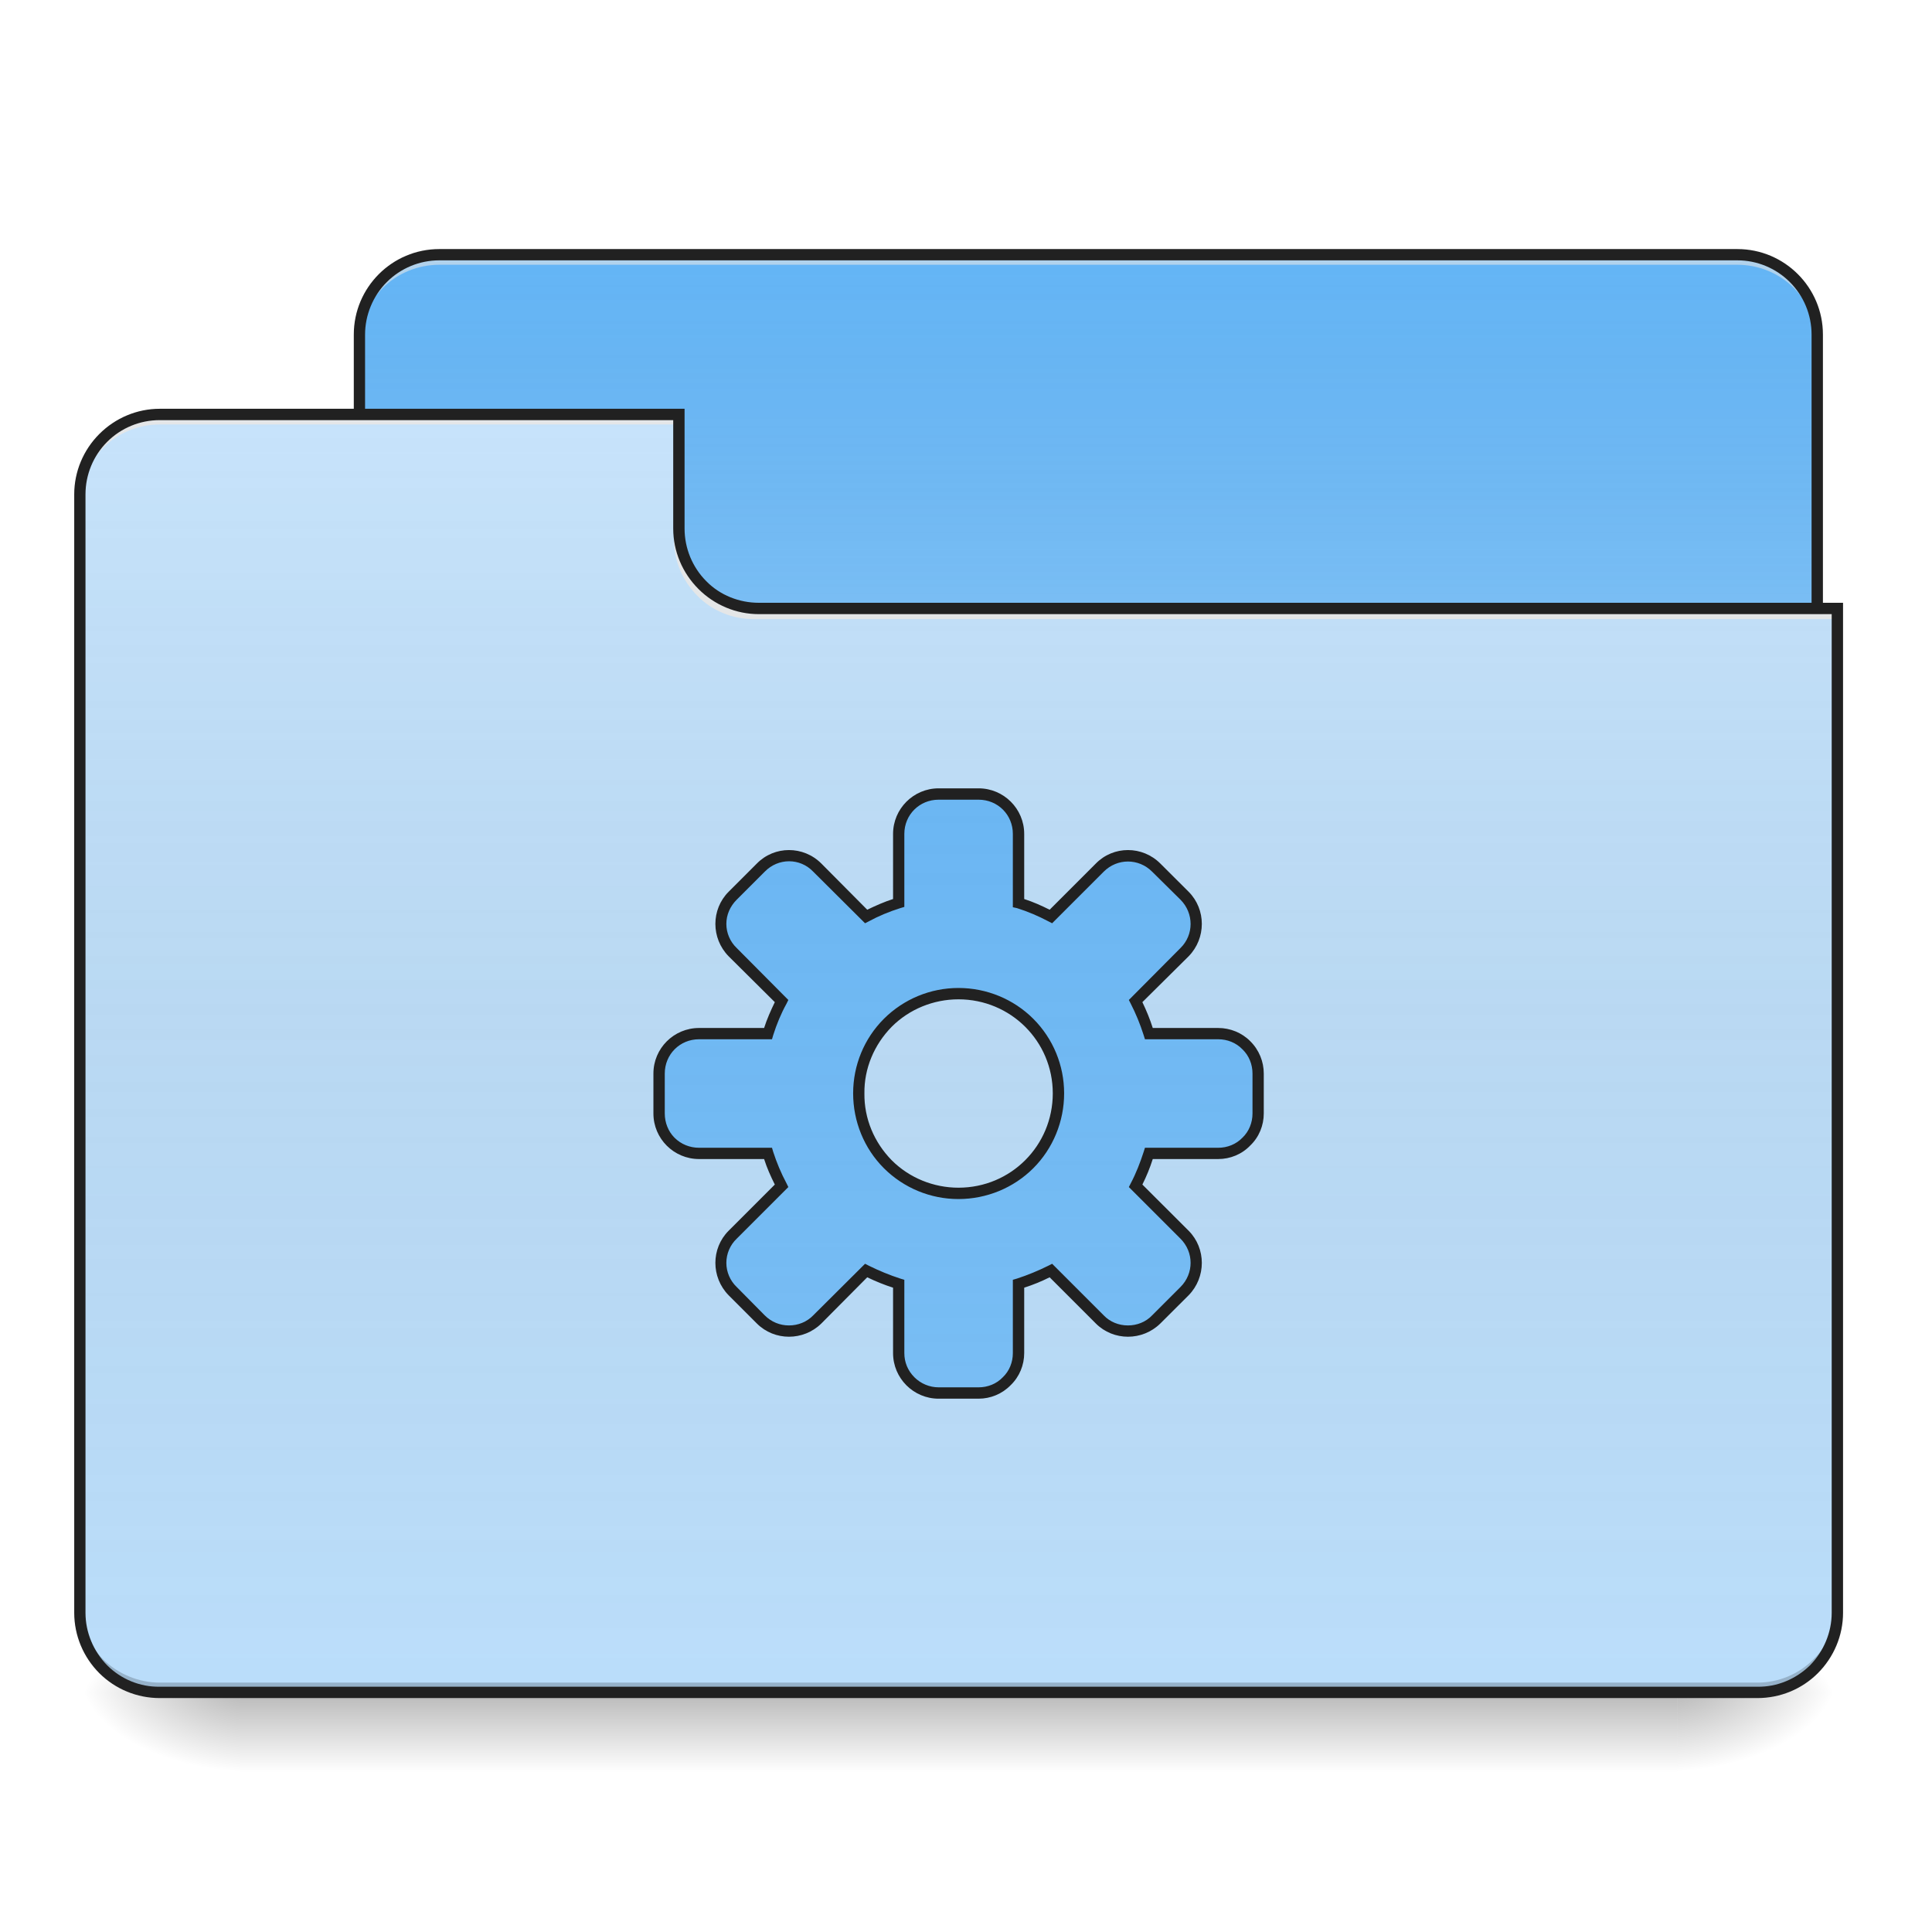
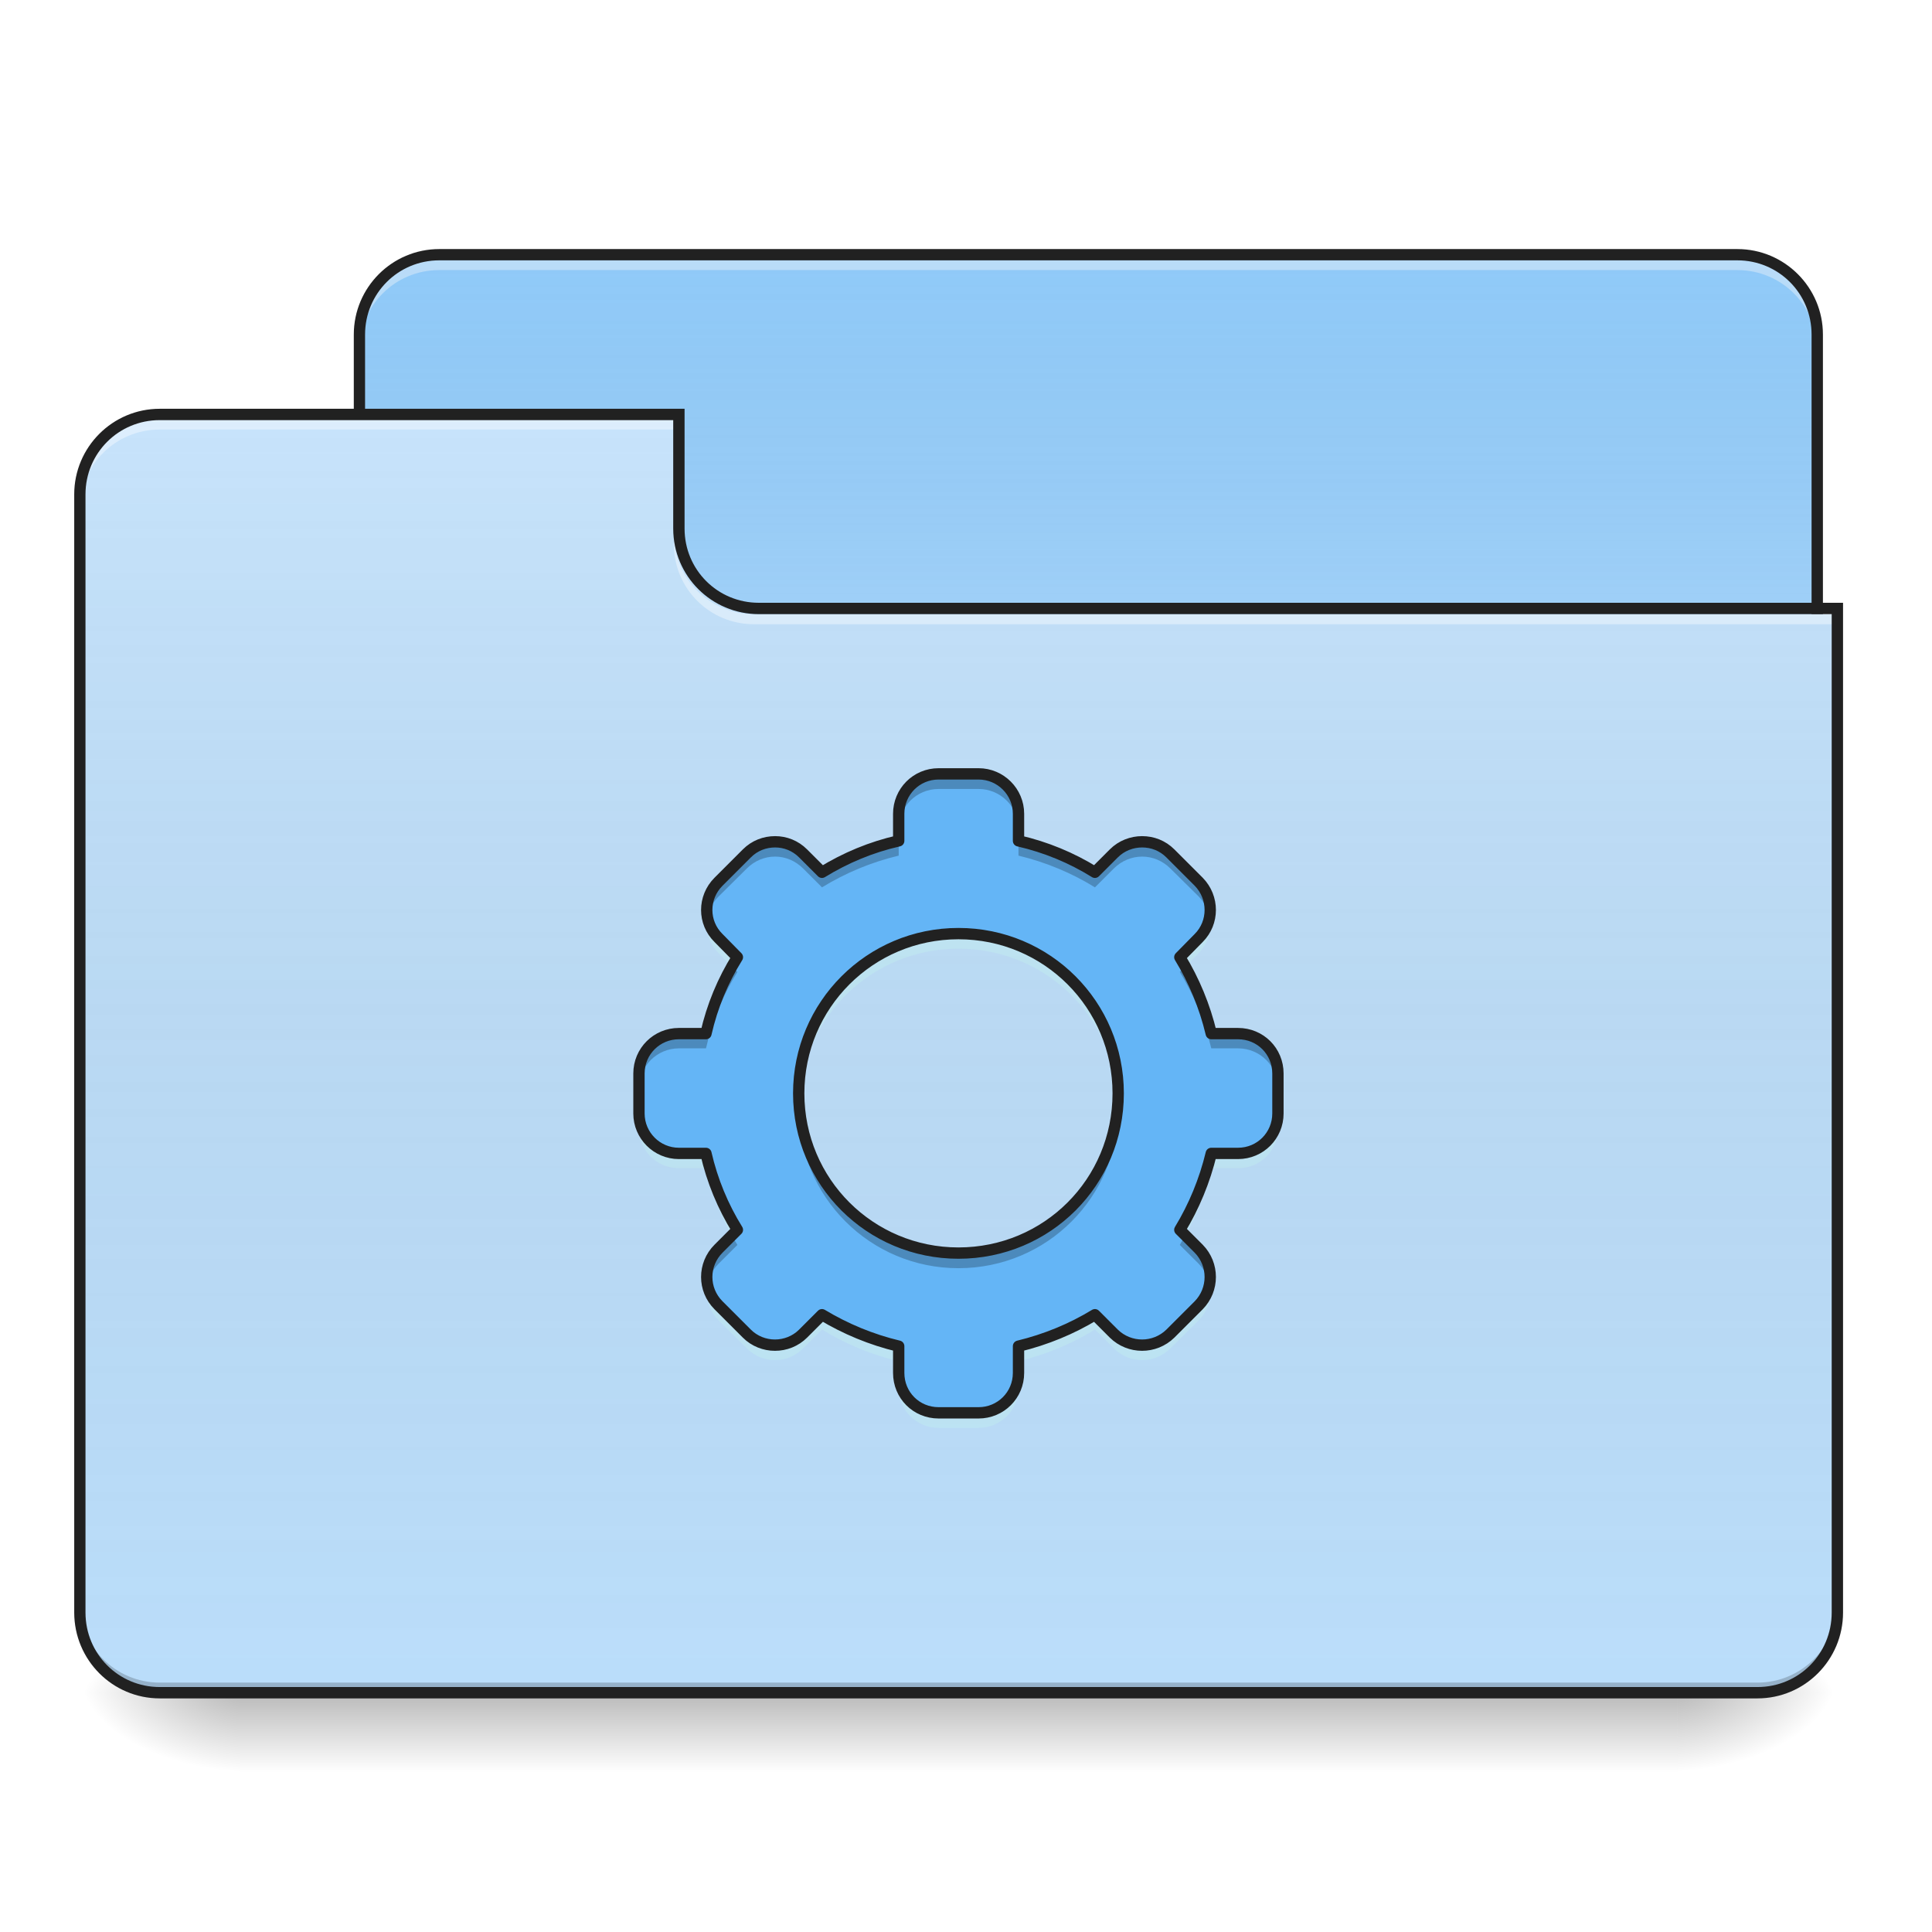
<svg xmlns="http://www.w3.org/2000/svg" width="24px" height="24px" viewBox="0 0 24 24" version="1.1">
  <defs>
-     <linearGradient id="linear0" gradientUnits="userSpaceOnUse" x1="254" y1="233.5" x2="254" y2="254.667" gradientTransform="matrix(0.0468787,0,0,0.0468787,0,10.07925)">
+     <linearGradient id="linear0" gradientUnits="userSpaceOnUse" x1="254" y1="233.5" x2="254" y2="254.667" gradientTransform="matrix(0.0468795,0,0,0.0468795,-0.0000028613,10.07909)">
      <stop offset="0" style="stop-color:rgb(0%,0%,0%);stop-opacity:0.275;" />
      <stop offset="1" style="stop-color:rgb(0%,0%,0%);stop-opacity:0;" />
    </linearGradient>
-     <radialGradient id="radial0" gradientUnits="userSpaceOnUse" cx="450.909" cy="189.579" fx="450.909" fy="189.579" r="21.167" gradientTransform="matrix(0,-0.0585975,-0.10548,0,40.58625,47.69625)">
+     <radialGradient id="radial0" gradientUnits="userSpaceOnUse" cx="450.909" cy="189.579" fx="450.909" fy="189.579" r="21.167" gradientTransform="matrix(0.000000130628,-0.0585994,-0.105479,-0.0000000761539,40.58641,47.6965)">
      <stop offset="0" style="stop-color:rgb(0%,0%,0%);stop-opacity:0.314;" />
      <stop offset="0.222" style="stop-color:rgb(0%,0%,0%);stop-opacity:0.275;" />
      <stop offset="1" style="stop-color:rgb(0%,0%,0%);stop-opacity:0;" />
    </radialGradient>
-     <radialGradient id="radial1" gradientUnits="userSpaceOnUse" cx="450.909" cy="189.579" fx="450.909" fy="189.579" r="21.167" gradientTransform="matrix(0,0.0585975,0.10548,0,-16.7715,-5.645625)">
+     <radialGradient id="radial1" gradientUnits="userSpaceOnUse" cx="450.909" cy="189.579" fx="450.909" fy="189.579" r="21.167" gradientTransform="matrix(-0.000000130628,0.0585994,0.105479,0.0000000761539,-16.77163,-5.645608)">
      <stop offset="0" style="stop-color:rgb(0%,0%,0%);stop-opacity:0.314;" />
      <stop offset="0.222" style="stop-color:rgb(0%,0%,0%);stop-opacity:0.275;" />
      <stop offset="1" style="stop-color:rgb(0%,0%,0%);stop-opacity:0;" />
    </radialGradient>
-     <radialGradient id="radial2" gradientUnits="userSpaceOnUse" cx="450.909" cy="189.579" fx="450.909" fy="189.579" r="21.167" gradientTransform="matrix(0,-0.0585975,0.10548,0,-16.7715,47.69625)">
+     <radialGradient id="radial2" gradientUnits="userSpaceOnUse" cx="450.909" cy="189.579" fx="450.909" fy="189.579" r="21.167" gradientTransform="matrix(-0.000000130628,-0.0585994,0.105479,-0.0000000761539,-16.77163,47.6965)">
      <stop offset="0" style="stop-color:rgb(0%,0%,0%);stop-opacity:0.314;" />
      <stop offset="0.222" style="stop-color:rgb(0%,0%,0%);stop-opacity:0.275;" />
      <stop offset="1" style="stop-color:rgb(0%,0%,0%);stop-opacity:0;" />
    </radialGradient>
-     <radialGradient id="radial3" gradientUnits="userSpaceOnUse" cx="450.909" cy="189.579" fx="450.909" fy="189.579" r="21.167" gradientTransform="matrix(0,0.0585975,-0.10548,0,40.58625,-5.645625)">
+     <radialGradient id="radial3" gradientUnits="userSpaceOnUse" cx="450.909" cy="189.579" fx="450.909" fy="189.579" r="21.167" gradientTransform="matrix(0.000000130628,0.0585994,-0.105479,0.0000000761539,40.58641,-5.645608)">
      <stop offset="0" style="stop-color:rgb(0%,0%,0%);stop-opacity:0.314;" />
      <stop offset="0.222" style="stop-color:rgb(0%,0%,0%);stop-opacity:0.275;" />
      <stop offset="1" style="stop-color:rgb(0%,0%,0%);stop-opacity:0;" />
    </radialGradient>
-     <linearGradient id="linear1" gradientUnits="userSpaceOnUse" x1="254" y1="-147.5" x2="254" y2="-31.083" gradientTransform="matrix(0.0468787,0,0,0.0468787,0,10.07925)">
+     <linearGradient id="linear1" gradientUnits="userSpaceOnUse" x1="254" y1="-147.5" x2="254" y2="-31.083" gradientTransform="matrix(0.0468795,0,0,0.0468795,0.000000937315,10.07909)">
      <stop offset="0" style="stop-color:rgb(64.314%,64.314%,64.314%);stop-opacity:0;" />
      <stop offset="1" style="stop-color:rgb(100%,100%,100%);stop-opacity:0.196;" />
    </linearGradient>
-     <linearGradient id="linear2" gradientUnits="userSpaceOnUse" x1="254" y1="233.5" x2="254" y2="-105.167" gradientTransform="matrix(0.0468787,0,0,0.0468787,0,10.07925)">
+     <linearGradient id="linear2" gradientUnits="userSpaceOnUse" x1="254" y1="233.5" x2="254" y2="-105.167" gradientTransform="matrix(0.0468795,0,0,0.0468795,-0.0000013593,10.07909)">
      <stop offset="0" style="stop-color:rgb(34.51%,34.51%,34.51%);stop-opacity:0;" />
      <stop offset="1" style="stop-color:rgb(98.039%,98.039%,98.039%);stop-opacity:0.196;" />
    </linearGradient>
-     <linearGradient id="linear3" gradientUnits="userSpaceOnUse" x1="254" y1="-147.5" x2="254" y2="233.5" gradientTransform="matrix(0.0468787,0,0,0.0468787,0,10.07925)">
-       <stop offset="0" style="stop-color:rgb(64.314%,64.314%,64.314%);stop-opacity:0;" />
-       <stop offset="1" style="stop-color:rgb(100%,100%,100%);stop-opacity:0.196;" />
-     </linearGradient>
  </defs>
  <g id="surface1">
-     <path style=" stroke:none;fill-rule:nonzero;fill:url(#linear0);" d="M 2.977 21.023 L 20.836 21.023 L 20.836 22.02 L 2.977 22.02 Z M 2.977 21.023 " />
-     <path style=" stroke:none;fill-rule:nonzero;fill:url(#radial0);" d="M 20.836 21.023 L 22.82 21.023 L 22.82 20.035 L 20.836 20.035 Z M 20.836 21.023 " />
-     <path style=" stroke:none;fill-rule:nonzero;fill:url(#radial1);" d="M 2.977 21.023 L 0.992 21.023 L 0.992 22.02 L 2.977 22.02 Z M 2.977 21.023 " />
-     <path style=" stroke:none;fill-rule:nonzero;fill:url(#radial2);" d="M 2.977 21.023 L 0.992 21.023 L 0.992 20.035 L 2.977 20.035 Z M 2.977 21.023 " />
-     <path style=" stroke:none;fill-rule:nonzero;fill:url(#radial3);" d="M 20.836 21.023 L 22.82 21.023 L 22.82 22.02 L 20.836 22.02 Z M 20.836 21.023 " />
-     <path style=" stroke:none;fill-rule:nonzero;fill:rgb(39.216%,70.98%,96.471%);fill-opacity:1;" d="M 5.457 3.164 L 21.582 3.164 C 21.844 3.164 22.098 3.27 22.285 3.453 C 22.469 3.641 22.574 3.895 22.574 4.156 L 22.574 7.879 C 22.574 8.426 22.129 8.871 21.582 8.871 L 5.457 8.871 C 4.91 8.871 4.465 8.426 4.465 7.879 L 4.465 4.156 C 4.465 3.609 4.91 3.164 5.457 3.164 Z M 5.457 3.164 " />
-     <path style=" stroke:none;fill-rule:nonzero;fill:url(#linear1);" d="M 5.457 3.164 L 21.582 3.164 C 21.844 3.164 22.098 3.27 22.285 3.453 C 22.469 3.641 22.574 3.895 22.574 4.156 L 22.574 7.879 C 22.574 8.426 22.129 8.871 21.582 8.871 L 5.457 8.871 C 4.91 8.871 4.465 8.426 4.465 7.879 L 4.465 4.156 C 4.465 3.609 4.91 3.164 5.457 3.164 Z M 5.457 3.164 " />
-     <path style=" stroke:none;fill-rule:nonzero;fill:rgb(90.196%,90.196%,90.196%);fill-opacity:0.588;" d="M 5.457 3.164 C 5.195 3.164 4.941 3.27 4.754 3.453 C 4.57 3.641 4.465 3.895 4.465 4.156 L 4.465 4.281 C 4.465 4.016 4.57 3.766 4.754 3.578 C 4.941 3.391 5.195 3.289 5.457 3.289 L 21.582 3.289 C 21.844 3.289 22.098 3.391 22.285 3.578 C 22.469 3.766 22.574 4.016 22.574 4.281 L 22.574 4.156 C 22.574 3.895 22.473 3.641 22.285 3.453 C 22.098 3.266 21.844 3.164 21.582 3.164 Z M 5.457 3.164 " />
-     <path style=" stroke:none;fill-rule:nonzero;fill:rgb(12.941%,12.941%,12.941%);fill-opacity:1;" d="M 5.457 3.094 C 4.871 3.094 4.395 3.57 4.395 4.156 L 4.395 7.879 C 4.395 8.16 4.508 8.43 4.707 8.629 C 4.906 8.828 5.176 8.941 5.457 8.941 L 21.582 8.941 C 21.863 8.941 22.133 8.828 22.332 8.629 C 22.531 8.43 22.645 8.16 22.645 7.879 L 22.645 4.156 C 22.645 3.57 22.168 3.094 21.582 3.094 Z M 5.457 3.234 L 21.582 3.234 C 21.828 3.234 22.062 3.332 22.234 3.504 C 22.406 3.676 22.504 3.91 22.504 4.156 L 22.504 7.879 C 22.504 8.121 22.406 8.359 22.234 8.531 C 22.062 8.703 21.824 8.801 21.582 8.801 L 5.457 8.801 C 5.215 8.801 4.977 8.703 4.805 8.531 C 4.633 8.359 4.535 8.121 4.535 7.879 L 4.535 4.156 C 4.535 3.914 4.633 3.676 4.805 3.504 C 4.977 3.332 5.211 3.234 5.457 3.234 Z M 5.457 3.234 " />
-     <path style=" stroke:none;fill-rule:nonzero;fill:rgb(73.333%,87.059%,98.431%);fill-opacity:1;" d="M 1.984 5.148 C 1.723 5.148 1.469 5.254 1.281 5.438 C 1.098 5.625 0.992 5.879 0.992 6.141 L 0.992 20.035 C 0.992 20.297 1.098 20.551 1.281 20.734 C 1.469 20.922 1.723 21.023 1.984 21.023 L 21.832 21.023 C 22.094 21.023 22.348 20.922 22.531 20.734 C 22.719 20.551 22.824 20.297 22.82 20.035 L 22.82 7.629 L 9.426 7.629 C 9.164 7.629 8.91 7.523 8.723 7.34 C 8.539 7.152 8.434 6.898 8.434 6.637 L 8.434 5.148 Z M 1.984 5.148 " />
-     <path style=" stroke:none;fill-rule:nonzero;fill:url(#linear2);" d="M 1.984 5.148 C 1.723 5.148 1.469 5.254 1.281 5.438 C 1.098 5.625 0.992 5.879 0.992 6.141 L 0.992 20.035 C 0.992 20.297 1.098 20.551 1.281 20.734 C 1.469 20.922 1.723 21.023 1.984 21.023 L 21.832 21.023 C 22.094 21.023 22.348 20.922 22.531 20.734 C 22.719 20.551 22.824 20.297 22.82 20.035 L 22.82 7.629 L 9.426 7.629 C 9.164 7.629 8.91 7.523 8.723 7.34 C 8.539 7.152 8.434 6.898 8.434 6.637 L 8.434 5.148 Z M 1.984 5.148 " />
-     <path style=" stroke:none;fill-rule:nonzero;fill:rgb(0%,0%,0%);fill-opacity:0.196;" d="M 1.984 21.023 C 1.723 21.023 1.469 20.922 1.281 20.734 C 1.098 20.551 0.992 20.297 0.992 20.035 L 0.992 19.91 C 0.992 20.172 1.098 20.426 1.281 20.613 C 1.469 20.797 1.723 20.902 1.984 20.902 L 21.832 20.902 C 22.094 20.902 22.348 20.797 22.531 20.609 C 22.719 20.426 22.824 20.172 22.82 19.91 L 22.82 20.035 C 22.824 20.297 22.719 20.551 22.531 20.734 C 22.348 20.922 22.094 21.023 21.832 21.023 Z M 1.984 21.023 " />
-     <path style=" stroke:none;fill-rule:nonzero;fill:rgb(90.196%,90.196%,90.196%);fill-opacity:0.937;" d="M 1.984 5.148 C 1.723 5.148 1.469 5.254 1.281 5.438 C 1.098 5.625 0.992 5.879 0.992 6.141 L 0.992 6.266 C 0.992 6 1.098 5.75 1.281 5.562 C 1.469 5.375 1.723 5.273 1.984 5.273 L 8.434 5.273 L 8.434 5.148 Z M 9.363 7.691 C 9.102 7.691 8.848 7.59 8.664 7.402 C 8.477 7.215 8.371 6.961 8.371 6.699 L 8.371 6.574 C 8.371 6.84 8.477 7.09 8.664 7.277 C 8.848 7.465 9.102 7.566 9.363 7.566 L 22.82 7.566 L 22.82 7.691 Z M 9.363 7.691 " />
-     <path style=" stroke:none;fill-rule:nonzero;fill:rgb(12.941%,12.941%,12.941%);fill-opacity:1;" d="M 1.984 5.078 C 1.703 5.078 1.434 5.191 1.234 5.391 C 1.035 5.59 0.922 5.859 0.922 6.141 L 0.922 20.035 C 0.922 20.316 1.035 20.586 1.234 20.785 C 1.434 20.984 1.703 21.094 1.984 21.094 L 21.832 21.094 C 22.113 21.094 22.383 20.984 22.582 20.785 C 22.781 20.586 22.895 20.316 22.895 20.035 L 22.895 7.488 L 9.426 7.488 C 9.184 7.488 8.945 7.395 8.773 7.219 C 8.602 7.047 8.504 6.812 8.504 6.566 L 8.504 5.078 Z M 1.984 5.219 L 8.363 5.219 L 8.363 6.566 C 8.363 6.848 8.477 7.117 8.676 7.316 C 8.875 7.516 9.145 7.629 9.426 7.629 L 22.754 7.629 L 22.754 20.035 C 22.754 20.277 22.656 20.512 22.484 20.688 C 22.309 20.859 22.074 20.957 21.832 20.953 L 1.984 20.953 C 1.738 20.957 1.504 20.859 1.332 20.688 C 1.16 20.512 1.062 20.277 1.062 20.035 L 1.062 6.141 C 1.062 5.895 1.16 5.66 1.332 5.488 C 1.504 5.316 1.738 5.219 1.984 5.219 Z M 1.984 5.219 " />
-     <path style=" stroke:none;fill-rule:nonzero;fill:rgb(39.216%,70.98%,96.471%);fill-opacity:1;" d="M 11.66 9.863 C 11.387 9.863 11.164 10.082 11.164 10.359 L 11.164 11.215 C 11.023 11.258 10.887 11.316 10.758 11.383 L 10.152 10.777 C 10.059 10.684 9.934 10.629 9.801 10.629 C 9.672 10.629 9.543 10.684 9.453 10.777 L 9.102 11.129 C 8.906 11.32 8.906 11.637 9.102 11.828 L 9.707 12.434 C 9.641 12.566 9.582 12.699 9.539 12.84 L 8.684 12.84 C 8.41 12.84 8.188 13.059 8.188 13.336 L 8.188 13.832 C 8.188 14.105 8.41 14.328 8.684 14.328 L 9.539 14.328 C 9.582 14.469 9.641 14.602 9.707 14.73 L 9.102 15.336 C 8.906 15.531 8.906 15.844 9.102 16.039 L 9.449 16.391 C 9.645 16.586 9.961 16.586 10.152 16.391 L 10.758 15.785 C 10.887 15.852 11.023 15.906 11.164 15.949 L 11.164 16.809 C 11.164 17.082 11.387 17.305 11.66 17.305 L 12.156 17.305 C 12.289 17.305 12.414 17.254 12.508 17.16 C 12.602 17.066 12.652 16.938 12.652 16.809 L 12.652 15.949 C 12.793 15.906 12.926 15.852 13.055 15.785 L 13.66 16.391 C 13.855 16.586 14.168 16.586 14.363 16.391 L 14.715 16.039 C 14.906 15.844 14.906 15.531 14.715 15.336 L 14.109 14.73 C 14.176 14.602 14.23 14.469 14.273 14.328 L 15.133 14.328 C 15.266 14.328 15.391 14.277 15.484 14.184 C 15.578 14.09 15.629 13.965 15.629 13.832 L 15.629 13.336 C 15.629 13.203 15.578 13.078 15.484 12.984 C 15.391 12.891 15.266 12.84 15.133 12.84 L 14.273 12.84 C 14.23 12.699 14.176 12.566 14.109 12.434 L 14.715 11.828 C 14.906 11.633 14.906 11.32 14.715 11.129 L 14.363 10.777 C 14.27 10.684 14.145 10.629 14.012 10.629 C 13.879 10.629 13.754 10.684 13.66 10.777 L 13.055 11.383 C 12.926 11.316 12.789 11.258 12.652 11.215 L 12.652 10.359 C 12.652 10.086 12.43 9.863 12.156 9.863 Z M 11.906 12.344 C 12.238 12.344 12.555 12.473 12.785 12.707 C 13.02 12.938 13.148 13.254 13.148 13.582 C 13.148 13.914 13.02 14.23 12.785 14.461 C 12.551 14.695 12.238 14.824 11.906 14.824 C 11.578 14.824 11.262 14.695 11.031 14.461 C 10.797 14.23 10.668 13.914 10.668 13.582 C 10.668 13.254 10.797 12.938 11.031 12.707 C 11.262 12.473 11.578 12.344 11.906 12.344 Z M 11.906 12.344 " />
-     <path style=" stroke:none;fill-rule:nonzero;fill:url(#linear3);" d="M 11.66 9.863 C 11.387 9.863 11.164 10.082 11.164 10.359 L 11.164 11.215 C 11.023 11.258 10.887 11.316 10.758 11.383 L 10.152 10.777 C 10.059 10.684 9.934 10.629 9.801 10.629 C 9.672 10.629 9.543 10.684 9.453 10.777 L 9.102 11.129 C 8.906 11.32 8.906 11.637 9.102 11.828 L 9.707 12.434 C 9.641 12.566 9.582 12.699 9.539 12.84 L 8.684 12.84 C 8.41 12.84 8.188 13.059 8.188 13.336 L 8.188 13.832 C 8.188 14.105 8.41 14.328 8.684 14.328 L 9.539 14.328 C 9.582 14.469 9.641 14.602 9.707 14.73 L 9.102 15.336 C 8.906 15.531 8.906 15.844 9.102 16.039 L 9.449 16.391 C 9.645 16.586 9.961 16.586 10.152 16.391 L 10.758 15.785 C 10.887 15.852 11.023 15.906 11.164 15.949 L 11.164 16.809 C 11.164 17.082 11.387 17.305 11.66 17.305 L 12.156 17.305 C 12.289 17.305 12.414 17.254 12.508 17.16 C 12.602 17.066 12.652 16.938 12.652 16.809 L 12.652 15.949 C 12.793 15.906 12.926 15.852 13.055 15.785 L 13.66 16.391 C 13.855 16.586 14.168 16.586 14.363 16.391 L 14.715 16.039 C 14.906 15.844 14.906 15.531 14.715 15.336 L 14.109 14.73 C 14.176 14.602 14.23 14.469 14.273 14.328 L 15.133 14.328 C 15.266 14.328 15.391 14.277 15.484 14.184 C 15.578 14.09 15.629 13.965 15.629 13.832 L 15.629 13.336 C 15.629 13.203 15.578 13.078 15.484 12.984 C 15.391 12.891 15.266 12.84 15.133 12.84 L 14.273 12.84 C 14.23 12.699 14.176 12.566 14.109 12.434 L 14.715 11.828 C 14.906 11.633 14.906 11.32 14.715 11.129 L 14.363 10.777 C 14.27 10.684 14.145 10.629 14.012 10.629 C 13.879 10.629 13.754 10.684 13.66 10.777 L 13.055 11.383 C 12.926 11.316 12.789 11.258 12.652 11.215 L 12.652 10.359 C 12.652 10.086 12.43 9.863 12.156 9.863 Z M 11.906 12.344 C 12.238 12.344 12.555 12.473 12.785 12.707 C 13.02 12.938 13.148 13.254 13.148 13.582 C 13.148 13.914 13.02 14.23 12.785 14.461 C 12.551 14.695 12.238 14.824 11.906 14.824 C 11.578 14.824 11.262 14.695 11.031 14.461 C 10.797 14.23 10.668 13.914 10.668 13.582 C 10.668 13.254 10.797 12.938 11.031 12.707 C 11.262 12.473 11.578 12.344 11.906 12.344 Z M 11.906 12.344 " />
-     <path style=" stroke:none;fill-rule:nonzero;fill:rgb(12.941%,12.941%,12.941%);fill-opacity:1;" d="M 11.66 9.793 C 11.348 9.793 11.094 10.047 11.094 10.359 L 11.094 11.168 C 10.984 11.203 10.879 11.25 10.773 11.301 L 10.203 10.727 C 9.98 10.504 9.621 10.504 9.402 10.727 L 9.051 11.078 C 8.832 11.297 8.832 11.656 9.051 11.879 L 9.625 12.449 C 9.574 12.555 9.527 12.66 9.492 12.77 L 8.684 12.77 C 8.371 12.77 8.117 13.023 8.117 13.336 L 8.117 13.832 C 8.117 14.145 8.371 14.398 8.684 14.398 L 9.492 14.398 C 9.527 14.508 9.574 14.613 9.625 14.715 L 9.051 15.289 C 8.832 15.508 8.832 15.867 9.051 16.09 L 9.402 16.441 C 9.621 16.66 9.98 16.66 10.203 16.441 L 10.773 15.867 C 10.879 15.918 10.984 15.961 11.094 15.996 L 11.094 16.809 C 11.094 17.121 11.348 17.375 11.66 17.375 L 12.156 17.375 C 12.305 17.375 12.449 17.316 12.555 17.207 C 12.664 17.102 12.723 16.957 12.723 16.809 L 12.723 15.996 C 12.832 15.961 12.938 15.918 13.039 15.867 L 13.613 16.441 C 13.832 16.66 14.191 16.66 14.414 16.441 L 14.766 16.09 C 14.984 15.867 14.984 15.508 14.766 15.289 L 14.191 14.715 C 14.242 14.613 14.285 14.508 14.32 14.398 L 15.133 14.398 C 15.281 14.398 15.426 14.34 15.531 14.23 C 15.641 14.125 15.699 13.98 15.699 13.832 L 15.699 13.336 C 15.699 13.188 15.641 13.043 15.531 12.934 C 15.426 12.828 15.281 12.77 15.133 12.77 L 14.32 12.77 C 14.285 12.66 14.242 12.555 14.191 12.449 L 14.766 11.879 C 14.984 11.656 14.984 11.297 14.766 11.078 L 14.414 10.727 C 14.191 10.504 13.832 10.504 13.613 10.727 L 13.039 11.301 C 12.938 11.25 12.832 11.203 12.723 11.168 L 12.723 10.359 C 12.723 10.047 12.469 9.793 12.156 9.793 Z M 11.66 9.934 L 12.156 9.934 C 12.395 9.934 12.582 10.121 12.582 10.359 L 12.582 11.27 L 12.633 11.281 C 12.77 11.324 12.898 11.379 13.023 11.445 L 13.07 11.469 L 13.711 10.828 C 13.879 10.66 14.145 10.66 14.312 10.828 L 14.664 11.176 C 14.832 11.344 14.832 11.613 14.664 11.777 L 14.023 12.422 L 14.047 12.469 C 14.109 12.59 14.164 12.723 14.207 12.859 L 14.223 12.91 L 15.133 12.91 C 15.246 12.91 15.355 12.953 15.434 13.035 C 15.516 13.113 15.559 13.223 15.559 13.336 L 15.559 13.832 C 15.559 13.945 15.516 14.055 15.434 14.133 C 15.355 14.215 15.246 14.258 15.133 14.258 L 14.223 14.258 L 14.207 14.309 C 14.164 14.441 14.113 14.574 14.047 14.699 L 14.023 14.746 L 14.664 15.387 C 14.832 15.555 14.832 15.82 14.664 15.988 L 14.312 16.34 C 14.234 16.422 14.125 16.465 14.012 16.465 C 13.898 16.465 13.789 16.422 13.711 16.34 L 13.07 15.699 L 13.023 15.723 C 12.898 15.785 12.766 15.84 12.633 15.883 L 12.582 15.898 L 12.582 16.809 C 12.582 16.922 12.539 17.031 12.457 17.109 C 12.379 17.191 12.27 17.234 12.156 17.234 L 11.66 17.234 C 11.547 17.234 11.438 17.188 11.359 17.109 C 11.277 17.027 11.234 16.922 11.234 16.809 L 11.234 15.898 L 11.184 15.883 C 11.051 15.84 10.918 15.785 10.793 15.723 L 10.746 15.699 L 10.102 16.34 C 10.023 16.422 9.914 16.465 9.801 16.465 C 9.688 16.465 9.582 16.422 9.5 16.34 L 9.152 15.988 C 9.07 15.91 9.023 15.801 9.023 15.688 C 9.023 15.574 9.07 15.465 9.152 15.387 L 9.793 14.746 L 9.77 14.699 C 9.703 14.574 9.648 14.441 9.605 14.309 L 9.59 14.258 L 8.684 14.258 C 8.57 14.258 8.461 14.215 8.379 14.133 C 8.301 14.055 8.258 13.945 8.258 13.832 L 8.258 13.336 C 8.258 13.098 8.445 12.91 8.684 12.91 L 9.59 12.91 L 9.605 12.859 C 9.648 12.723 9.703 12.59 9.77 12.469 L 9.793 12.422 L 9.152 11.777 C 9.07 11.699 9.023 11.59 9.023 11.477 C 9.023 11.363 9.07 11.258 9.152 11.176 L 9.5 10.828 C 9.668 10.656 9.938 10.656 10.102 10.828 L 10.746 11.469 L 10.793 11.445 C 10.914 11.379 11.047 11.324 11.184 11.281 L 11.234 11.266 L 11.234 10.359 C 11.234 10.121 11.422 9.934 11.66 9.934 Z M 11.906 12.273 C 11.559 12.273 11.227 12.41 10.98 12.656 C 10.734 12.902 10.598 13.234 10.598 13.582 C 10.598 13.93 10.734 14.266 10.98 14.512 C 11.227 14.758 11.559 14.895 11.906 14.895 C 12.254 14.895 12.59 14.758 12.836 14.512 C 13.082 14.266 13.219 13.93 13.219 13.582 C 13.219 13.234 13.082 12.902 12.836 12.656 C 12.59 12.41 12.254 12.273 11.906 12.273 Z M 11.906 12.414 C 12.555 12.414 13.078 12.934 13.078 13.582 C 13.078 14.23 12.559 14.754 11.906 14.754 C 11.598 14.754 11.297 14.633 11.078 14.414 C 10.859 14.191 10.734 13.895 10.738 13.582 C 10.734 13.273 10.859 12.977 11.078 12.754 C 11.297 12.535 11.598 12.414 11.906 12.414 Z M 11.906 12.414 " />
+     <path style=" stroke:none;fill-rule:nonzero;fill:url(#linear0);" d="M 2.977 21.027 L 20.84 21.027 L 20.84 22.02 L 2.977 22.02 Z M 2.977 21.027 " />
+     <path style=" stroke:none;fill-rule:nonzero;fill:url(#radial0);" d="M 20.84 21.027 L 22.824 21.027 L 22.824 20.031 L 20.84 20.031 Z M 20.84 21.027 " />
+     <path style=" stroke:none;fill-rule:nonzero;fill:url(#radial1);" d="M 2.977 21.027 L 0.992 21.027 L 0.992 22.02 L 2.977 22.02 Z M 2.977 21.027 " />
+     <path style=" stroke:none;fill-rule:nonzero;fill:url(#radial2);" d="M 2.977 21.027 L 0.992 21.027 L 0.992 20.031 L 2.977 20.031 Z M 2.977 21.027 " />
+     <path style=" stroke:none;fill-rule:nonzero;fill:url(#radial3);" d="M 20.84 21.027 L 22.824 21.027 L 22.824 22.02 L 20.84 22.02 Z M 20.84 21.027 " />
+     <path style=" stroke:none;fill-rule:nonzero;fill:rgb(56.471%,79.216%,97.647%);fill-opacity:1;" d="M 5.457 3.164 L 21.582 3.164 C 22.129 3.164 22.574 3.609 22.574 4.156 L 22.574 7.879 C 22.574 8.426 22.129 8.871 21.582 8.871 L 5.457 8.871 C 4.91 8.871 4.465 8.426 4.465 7.879 L 4.465 4.156 C 4.465 3.609 4.91 3.164 5.457 3.164 Z M 5.457 3.164 " />
+     <path style=" stroke:none;fill-rule:nonzero;fill:url(#linear1);" d="M 5.457 3.164 L 21.582 3.164 C 22.129 3.164 22.574 3.609 22.574 4.156 L 22.574 7.879 C 22.574 8.426 22.129 8.871 21.582 8.871 L 5.457 8.871 C 4.91 8.871 4.465 8.426 4.465 7.879 L 4.465 4.156 C 4.465 3.609 4.91 3.164 5.457 3.164 Z M 5.457 3.164 " />
+     <path style=" stroke:none;fill-rule:nonzero;fill:rgb(96.863%,96.863%,96.863%);fill-opacity:0.392;" d="M 5.457 3.23 C 4.906 3.23 4.465 3.672 4.465 4.223 L 4.465 4.348 C 4.465 3.797 4.906 3.355 5.457 3.355 L 21.582 3.355 C 22.133 3.355 22.574 3.797 22.574 4.348 L 22.574 4.223 C 22.574 3.672 22.133 3.23 21.582 3.23 Z M 5.457 3.23 " />
+     <path style=" stroke:none;fill-rule:nonzero;fill:rgb(12.941%,12.941%,12.941%);fill-opacity:1;" d="M 5.457 3.094 C 4.871 3.094 4.395 3.57 4.395 4.156 L 4.395 7.879 C 4.395 8.465 4.871 8.941 5.457 8.941 L 21.582 8.941 C 22.168 8.941 22.645 8.465 22.645 7.879 L 22.645 4.156 C 22.645 3.57 22.168 3.094 21.582 3.094 Z M 5.457 3.234 L 21.582 3.234 C 22.094 3.234 22.504 3.645 22.504 4.156 L 22.504 7.879 C 22.504 8.391 22.094 8.801 21.582 8.801 L 5.457 8.801 C 4.945 8.801 4.535 8.391 4.535 7.879 L 4.535 4.156 C 4.535 3.645 4.945 3.234 5.457 3.234 Z M 5.457 3.234 " />
+     <path style=" stroke:none;fill-rule:nonzero;fill:rgb(73.333%,87.059%,98.431%);fill-opacity:1;" d="M 1.984 5.148 C 1.434 5.148 0.992 5.59 0.992 6.141 L 0.992 20.031 C 0.992 20.582 1.434 21.027 1.984 21.027 L 21.832 21.027 C 22.379 21.027 22.824 20.582 22.824 20.031 L 22.824 7.629 L 9.426 7.629 C 8.879 7.629 8.434 7.188 8.434 6.637 L 8.434 5.148 Z M 1.984 5.148 " />
+     <path style=" stroke:none;fill-rule:nonzero;fill:url(#linear2);" d="M 1.984 5.148 C 1.434 5.148 0.992 5.59 0.992 6.141 L 0.992 20.031 C 0.992 20.582 1.434 21.027 1.984 21.027 L 21.832 21.027 C 22.379 21.027 22.824 20.582 22.824 20.031 L 22.824 7.629 L 9.426 7.629 C 8.879 7.629 8.434 7.188 8.434 6.637 L 8.434 5.148 Z M 1.984 5.148 " />
+     <path style=" stroke:none;fill-rule:nonzero;fill:rgb(0%,0%,0%);fill-opacity:0.196;" d="M 1.984 21.027 C 1.434 21.027 0.992 20.582 0.992 20.031 L 0.992 19.91 C 0.992 20.457 1.434 20.902 1.984 20.902 L 21.832 20.902 C 22.379 20.902 22.824 20.457 22.824 19.91 L 22.824 20.031 C 22.824 20.582 22.379 21.027 21.832 21.027 Z M 1.984 21.027 " />
+     <path style=" stroke:none;fill-rule:nonzero;fill:rgb(100%,100%,100%);fill-opacity:0.392;" d="M 1.984 5.211 C 1.434 5.211 0.992 5.652 0.992 6.203 L 0.992 6.328 C 0.992 5.777 1.434 5.336 1.984 5.336 L 8.434 5.336 L 8.434 5.211 Z M 1.984 5.211 " />
+     <path style=" stroke:none;fill-rule:nonzero;fill:rgb(100%,100%,100%);fill-opacity:0.392;" d="M 9.363 7.754 C 8.816 7.754 8.371 7.312 8.371 6.762 L 8.371 6.637 C 8.371 7.188 8.816 7.629 9.363 7.629 L 22.824 7.629 L 22.824 7.754 Z M 9.363 7.754 " />
+     <path style=" stroke:none;fill-rule:nonzero;fill:rgb(12.941%,12.941%,12.941%);fill-opacity:1;" d="M 1.984 5.078 C 1.398 5.078 0.922 5.555 0.922 6.141 L 0.922 20.031 C 0.922 20.621 1.398 21.098 1.984 21.098 L 21.832 21.098 C 22.418 21.098 22.895 20.621 22.895 20.031 L 22.895 7.488 L 9.426 7.488 C 8.914 7.488 8.504 7.078 8.504 6.566 L 8.504 5.078 Z M 1.984 5.219 L 8.363 5.219 L 8.363 6.566 C 8.363 7.156 8.84 7.629 9.426 7.629 L 22.754 7.629 L 22.754 20.031 C 22.754 20.547 22.344 20.957 21.832 20.957 L 1.984 20.957 C 1.473 20.957 1.062 20.547 1.062 20.031 L 1.062 6.141 C 1.062 5.629 1.473 5.219 1.984 5.219 Z M 1.984 5.219 " />
+     <path style=" stroke:none;fill-rule:nonzero;fill:rgb(39.216%,70.98%,96.471%);fill-opacity:1;" d="M 11.66 9.613 C 11.383 9.613 11.164 9.836 11.164 10.109 L 11.164 10.445 C 10.82 10.523 10.504 10.656 10.211 10.836 L 9.977 10.602 C 9.879 10.504 9.754 10.457 9.629 10.457 C 9.5 10.457 9.375 10.504 9.277 10.602 L 8.926 10.953 C 8.73 11.148 8.73 11.461 8.926 11.652 L 9.16 11.891 C 8.98 12.18 8.848 12.496 8.77 12.84 L 8.434 12.84 C 8.16 12.84 7.938 13.059 7.938 13.336 L 7.938 13.832 C 7.938 14.105 8.16 14.328 8.434 14.328 L 8.77 14.328 C 8.848 14.668 8.98 14.988 9.16 15.277 L 8.926 15.512 C 8.73 15.707 8.73 16.02 8.926 16.215 L 9.277 16.566 C 9.469 16.758 9.785 16.758 9.977 16.566 L 10.211 16.332 C 10.504 16.508 10.82 16.641 11.164 16.723 L 11.164 17.055 C 11.164 17.332 11.383 17.551 11.66 17.551 L 12.156 17.551 C 12.43 17.551 12.652 17.332 12.652 17.055 L 12.652 16.723 C 12.992 16.641 13.312 16.508 13.602 16.332 L 13.836 16.566 C 14.031 16.758 14.344 16.758 14.539 16.566 L 14.891 16.215 C 15.082 16.02 15.082 15.707 14.891 15.512 L 14.656 15.277 C 14.832 14.988 14.965 14.668 15.047 14.328 L 15.379 14.328 C 15.656 14.328 15.875 14.105 15.875 13.832 L 15.875 13.336 C 15.875 13.059 15.656 12.84 15.379 12.84 L 15.047 12.84 C 14.965 12.496 14.832 12.18 14.656 11.891 L 14.891 11.652 C 15.082 11.461 15.082 11.148 14.891 10.953 L 14.539 10.602 C 14.441 10.504 14.316 10.457 14.188 10.457 C 14.062 10.457 13.934 10.504 13.836 10.602 L 13.602 10.836 C 13.312 10.656 12.992 10.523 12.652 10.445 L 12.652 10.109 C 12.652 9.836 12.43 9.613 12.156 9.613 Z M 11.906 11.598 C 13.008 11.598 13.891 12.484 13.891 13.582 C 13.891 14.684 13.008 15.566 11.906 15.566 C 10.809 15.566 9.922 14.684 9.922 13.582 C 9.922 12.484 10.809 11.598 11.906 11.598 Z M 11.906 11.598 " />
+     <path style=" stroke:none;fill-rule:nonzero;fill:rgb(0%,0%,0%);fill-opacity:0.235;" d="M 11.66 9.676 C 11.383 9.676 11.164 9.898 11.164 10.172 L 11.164 10.297 C 11.164 10.023 11.383 9.801 11.66 9.801 L 12.156 9.801 C 12.43 9.801 12.652 10.023 12.652 10.297 L 12.652 10.172 C 12.652 9.898 12.43 9.676 12.156 9.676 Z M 11.164 10.508 C 10.82 10.586 10.504 10.719 10.211 10.898 L 9.977 10.664 C 9.879 10.566 9.754 10.516 9.629 10.516 C 9.5 10.516 9.375 10.566 9.277 10.664 L 8.926 11.016 C 8.812 11.129 8.766 11.281 8.785 11.426 C 8.797 11.32 8.844 11.219 8.926 11.137 L 9.277 10.789 C 9.375 10.691 9.5 10.641 9.629 10.641 C 9.754 10.641 9.879 10.691 9.977 10.789 L 10.211 11.023 C 10.504 10.844 10.82 10.711 11.164 10.629 Z M 12.652 10.508 L 12.652 10.629 C 12.992 10.711 13.312 10.844 13.602 11.023 L 13.836 10.789 C 13.934 10.691 14.062 10.641 14.188 10.641 C 14.316 10.641 14.441 10.691 14.539 10.789 L 14.891 11.137 C 14.969 11.219 15.02 11.32 15.031 11.426 C 15.051 11.281 15.004 11.129 14.891 11.016 L 14.539 10.664 C 14.441 10.566 14.316 10.516 14.188 10.516 C 14.062 10.516 13.934 10.566 13.836 10.664 L 13.602 10.898 C 13.312 10.719 12.992 10.586 12.652 10.508 Z M 9.113 12.027 C 8.957 12.297 8.84 12.59 8.77 12.902 L 8.434 12.902 C 8.16 12.902 7.938 13.121 7.938 13.398 L 7.938 13.52 C 7.938 13.246 8.16 13.023 8.434 13.023 L 8.77 13.023 C 8.848 12.684 8.98 12.363 9.16 12.074 Z M 14.699 12.027 L 14.656 12.074 C 14.832 12.363 14.965 12.684 15.047 13.023 L 15.379 13.023 C 15.656 13.023 15.875 13.246 15.875 13.52 L 15.875 13.398 C 15.875 13.121 15.656 12.902 15.379 12.902 L 15.047 12.902 C 14.973 12.59 14.855 12.297 14.699 12.027 Z M 9.926 13.707 C 9.922 13.727 9.922 13.75 9.922 13.77 C 9.922 14.867 10.809 15.754 11.906 15.754 C 13.008 15.754 13.891 14.867 13.891 13.77 C 13.891 13.75 13.891 13.727 13.891 13.707 C 13.859 14.777 12.984 15.629 11.906 15.629 C 10.828 15.629 9.957 14.777 9.926 13.707 Z M 9.113 15.387 L 8.926 15.574 C 8.812 15.688 8.766 15.84 8.785 15.988 C 8.797 15.883 8.844 15.781 8.926 15.699 L 9.16 15.465 C 9.145 15.438 9.129 15.414 9.113 15.387 Z M 14.699 15.387 C 14.684 15.414 14.672 15.438 14.656 15.465 L 14.891 15.699 C 14.969 15.781 15.02 15.883 15.031 15.988 C 15.051 15.84 15.004 15.688 14.891 15.574 Z M 14.699 15.387 " />
+     <path style=" stroke:none;fill-rule:nonzero;fill:rgb(76.471%,94.51%,92.941%);fill-opacity:0.392;" d="M 8.789 11.395 C 8.758 11.551 8.805 11.719 8.926 11.84 L 9.09 12.008 C 9.113 11.965 9.137 11.926 9.16 11.891 L 8.926 11.652 C 8.852 11.582 8.805 11.492 8.789 11.395 Z M 15.027 11.395 C 15.008 11.492 14.961 11.582 14.891 11.652 L 14.656 11.891 C 14.68 11.926 14.699 11.965 14.723 12.008 L 14.891 11.84 C 15.012 11.719 15.055 11.551 15.027 11.395 Z M 11.906 11.598 C 10.809 11.598 9.922 12.484 9.922 13.582 C 9.922 13.613 9.922 13.645 9.926 13.676 C 9.973 12.621 10.84 11.785 11.906 11.785 C 12.977 11.785 13.84 12.621 13.891 13.676 C 13.891 13.645 13.891 13.613 13.891 13.582 C 13.891 12.484 13.008 11.598 11.906 11.598 Z M 7.938 13.832 L 7.938 14.016 C 7.938 14.293 8.16 14.512 8.434 14.512 L 8.77 14.512 C 8.836 14.809 8.949 15.09 9.09 15.348 L 9.16 15.277 C 8.98 14.988 8.848 14.668 8.77 14.328 L 8.434 14.328 C 8.16 14.328 7.938 14.105 7.938 13.832 Z M 15.875 13.832 C 15.875 14.105 15.656 14.328 15.379 14.328 L 15.047 14.328 C 14.965 14.668 14.832 14.988 14.656 15.277 L 14.723 15.348 C 14.867 15.09 14.977 14.809 15.047 14.512 L 15.379 14.512 C 15.656 14.512 15.875 14.293 15.875 14.016 Z M 8.789 15.957 C 8.758 16.113 8.805 16.281 8.926 16.402 L 9.277 16.75 C 9.469 16.945 9.785 16.945 9.977 16.75 L 10.211 16.516 C 10.504 16.695 10.82 16.828 11.164 16.91 L 11.164 16.723 C 10.82 16.641 10.504 16.508 10.211 16.332 L 9.977 16.566 C 9.785 16.758 9.469 16.758 9.277 16.566 L 8.926 16.215 C 8.852 16.141 8.805 16.051 8.789 15.957 Z M 15.027 15.957 C 15.008 16.051 14.961 16.141 14.891 16.215 L 14.539 16.566 C 14.344 16.758 14.031 16.758 13.836 16.566 L 13.602 16.332 C 13.312 16.508 12.992 16.641 12.652 16.723 L 12.652 16.91 C 12.992 16.828 13.312 16.695 13.602 16.516 L 13.836 16.75 C 14.031 16.945 14.344 16.945 14.539 16.75 L 14.891 16.402 C 15.012 16.281 15.055 16.113 15.027 15.957 Z M 11.164 17.055 L 11.164 17.242 C 11.164 17.516 11.383 17.738 11.66 17.738 L 12.156 17.738 C 12.43 17.738 12.652 17.516 12.652 17.242 L 12.652 17.055 C 12.652 17.332 12.43 17.551 12.156 17.551 L 11.66 17.551 C 11.383 17.551 11.164 17.332 11.164 17.055 Z M 11.164 17.055 " />
+     <path style="fill:none;stroke-width:11.339;stroke-linecap:round;stroke-linejoin:round;stroke:rgb(12.941%,12.941%,12.941%);stroke-opacity:1;stroke-miterlimit:4;" d="M 940.068 775.044 C 917.708 775.044 900.072 792.995 900.072 815.04 L 900.072 842.124 C 872.358 848.423 846.848 859.131 823.229 873.617 L 804.333 854.722 C 796.459 846.848 786.382 843.069 776.304 843.069 C 765.911 843.069 755.833 846.848 747.96 854.722 L 719.616 883.065 C 703.87 898.812 703.87 924.006 719.616 939.438 L 738.512 958.649 C 724.025 981.954 713.318 1007.463 707.019 1035.177 L 679.935 1035.177 C 657.89 1035.177 639.939 1052.813 639.939 1075.173 L 639.939 1115.169 C 639.939 1137.214 657.89 1155.165 679.935 1155.165 L 707.019 1155.165 C 713.318 1182.564 724.025 1208.389 738.512 1231.693 L 719.616 1250.589 C 703.87 1266.336 703.87 1291.53 719.616 1307.277 L 747.96 1335.621 C 763.392 1351.052 788.901 1351.052 804.333 1335.621 L 823.229 1316.725 C 846.848 1330.897 872.358 1341.604 900.072 1348.218 L 900.072 1374.987 C 900.072 1397.347 917.708 1414.983 940.068 1414.983 L 980.064 1414.983 C 1002.109 1414.983 1020.06 1397.347 1020.06 1374.987 L 1020.06 1348.218 C 1047.459 1341.604 1073.283 1330.897 1096.588 1316.725 L 1115.484 1335.621 C 1131.231 1351.052 1156.425 1351.052 1172.172 1335.621 L 1200.515 1307.277 C 1215.947 1291.53 1215.947 1266.336 1200.515 1250.589 L 1181.62 1231.693 C 1195.791 1208.389 1206.499 1182.564 1213.113 1155.165 L 1239.882 1155.165 C 1262.242 1155.165 1279.878 1137.214 1279.878 1115.169 L 1279.878 1075.173 C 1279.878 1052.813 1262.242 1035.177 1239.882 1035.177 L 1213.113 1035.177 C 1206.499 1007.463 1195.791 981.954 1181.62 958.649 L 1200.515 939.438 C 1215.947 924.006 1215.947 898.812 1200.515 883.065 L 1172.172 854.722 C 1164.298 846.848 1154.221 843.069 1143.828 843.069 C 1133.75 843.069 1123.357 846.848 1115.484 854.722 L 1096.588 873.617 C 1073.283 859.131 1047.459 848.423 1020.06 842.124 L 1020.06 815.04 C 1020.06 792.995 1002.109 775.044 980.064 775.044 Z M 959.908 935.029 C 1048.719 935.029 1119.893 1006.518 1119.893 1095.014 C 1119.893 1183.824 1048.719 1254.998 959.908 1254.998 C 871.413 1254.998 799.924 1183.824 799.924 1095.014 C 799.924 1006.518 871.413 935.029 959.908 935.029 Z M 959.908 935.029 " transform="matrix(0.0124035,0,0,0.0124035,0,0)" />
  </g>
</svg>
